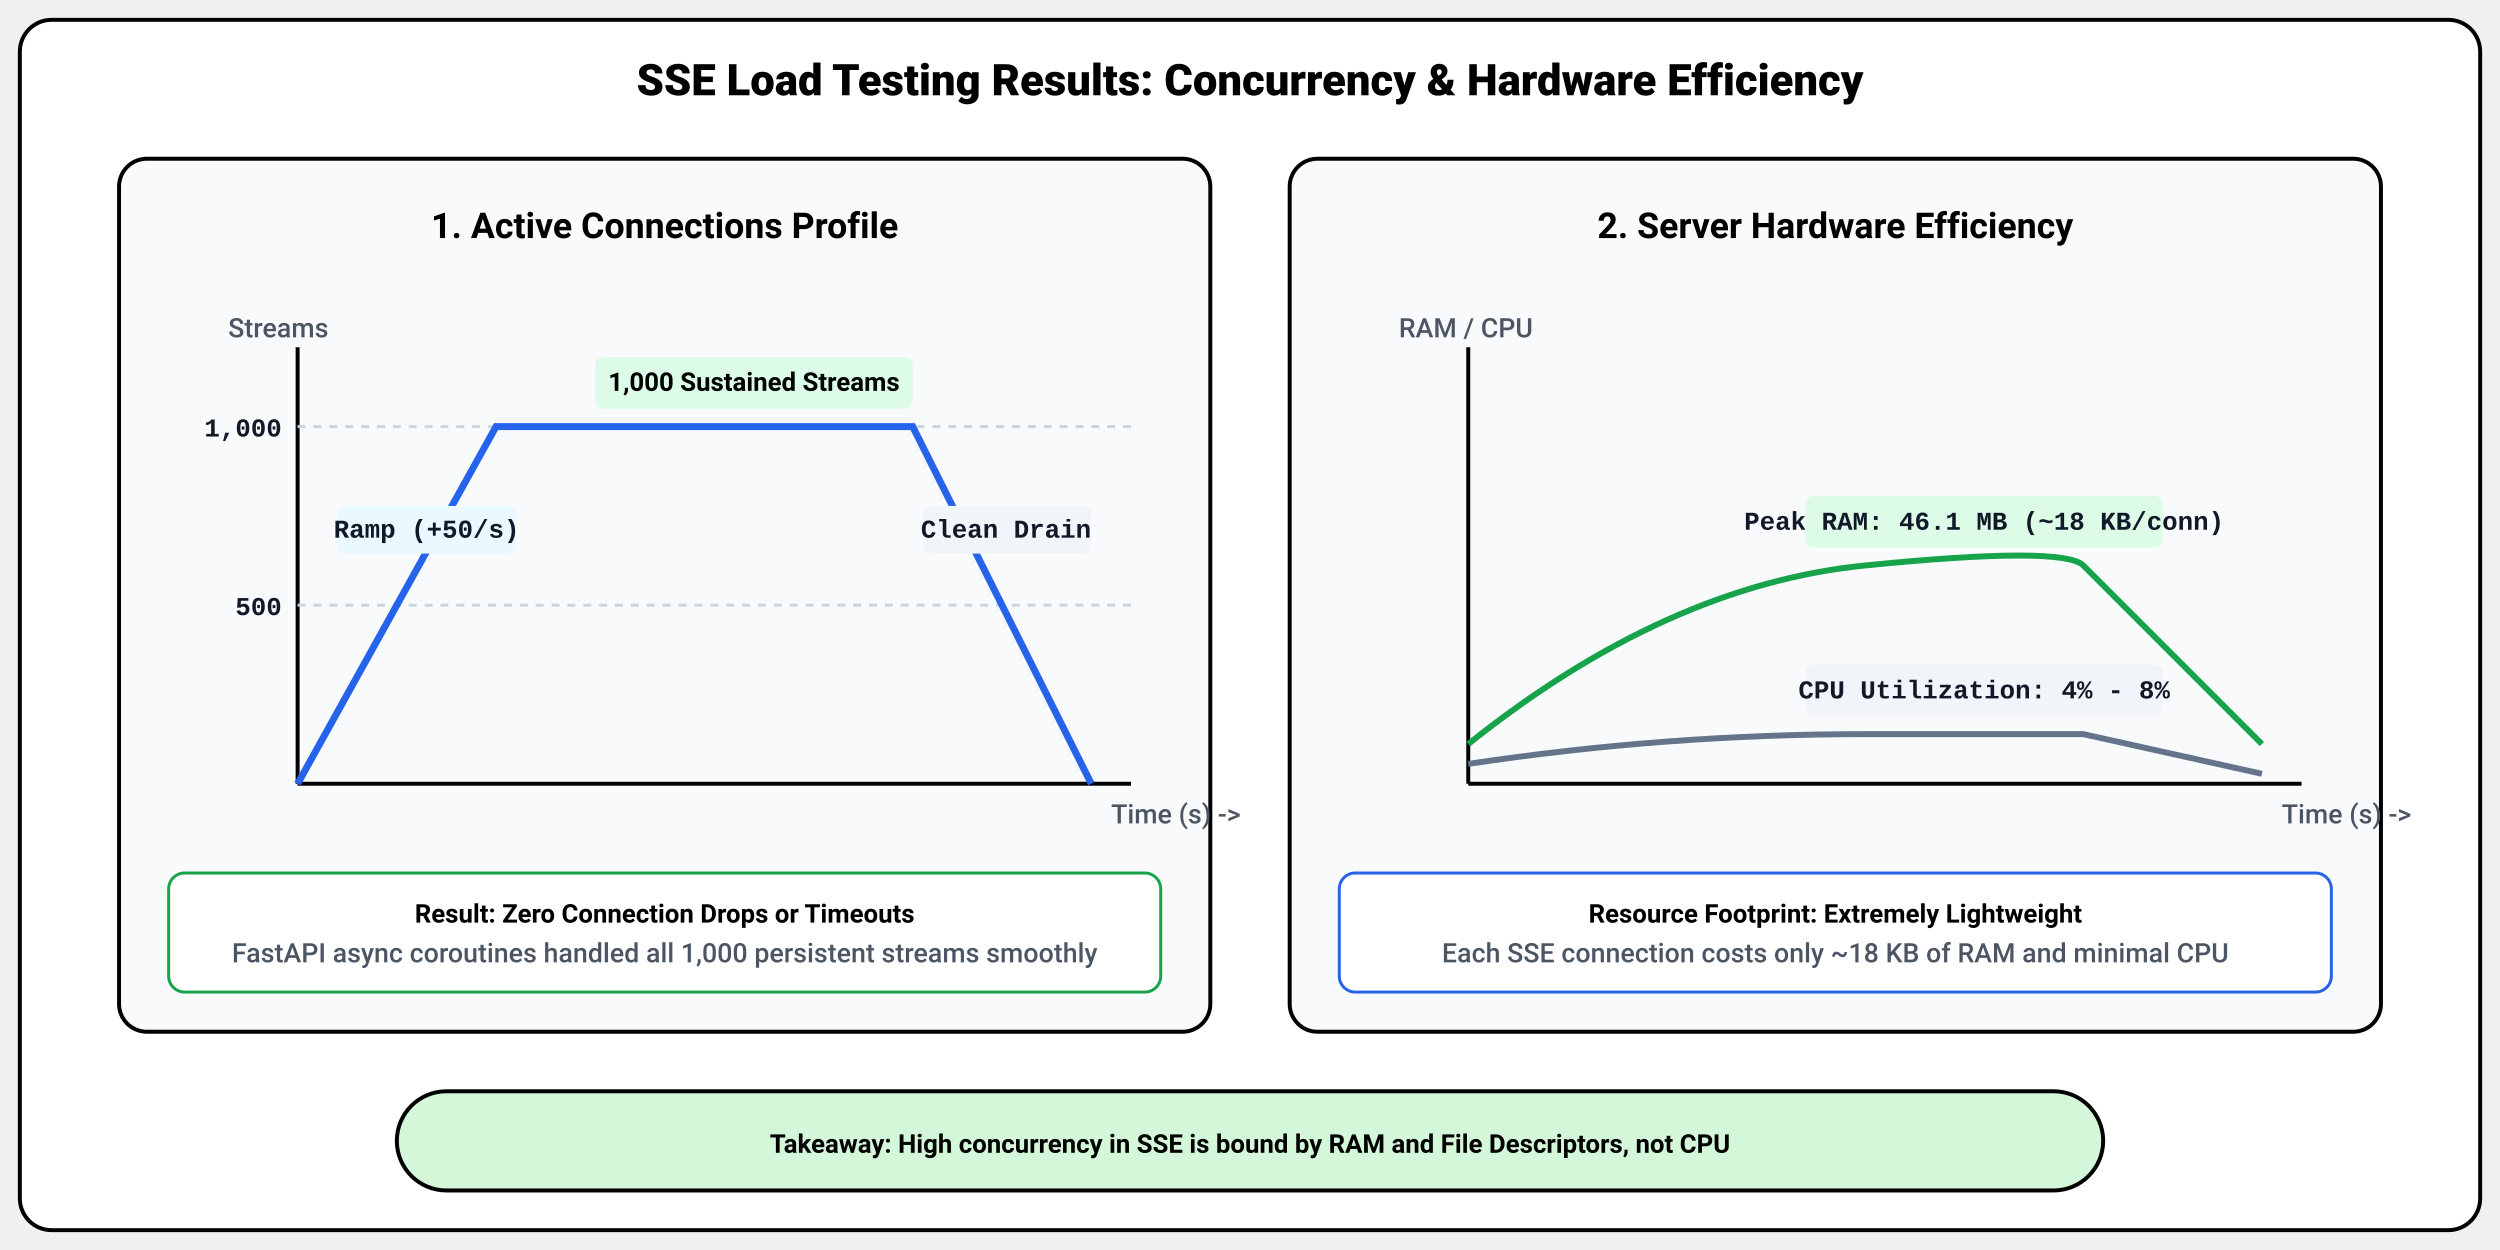
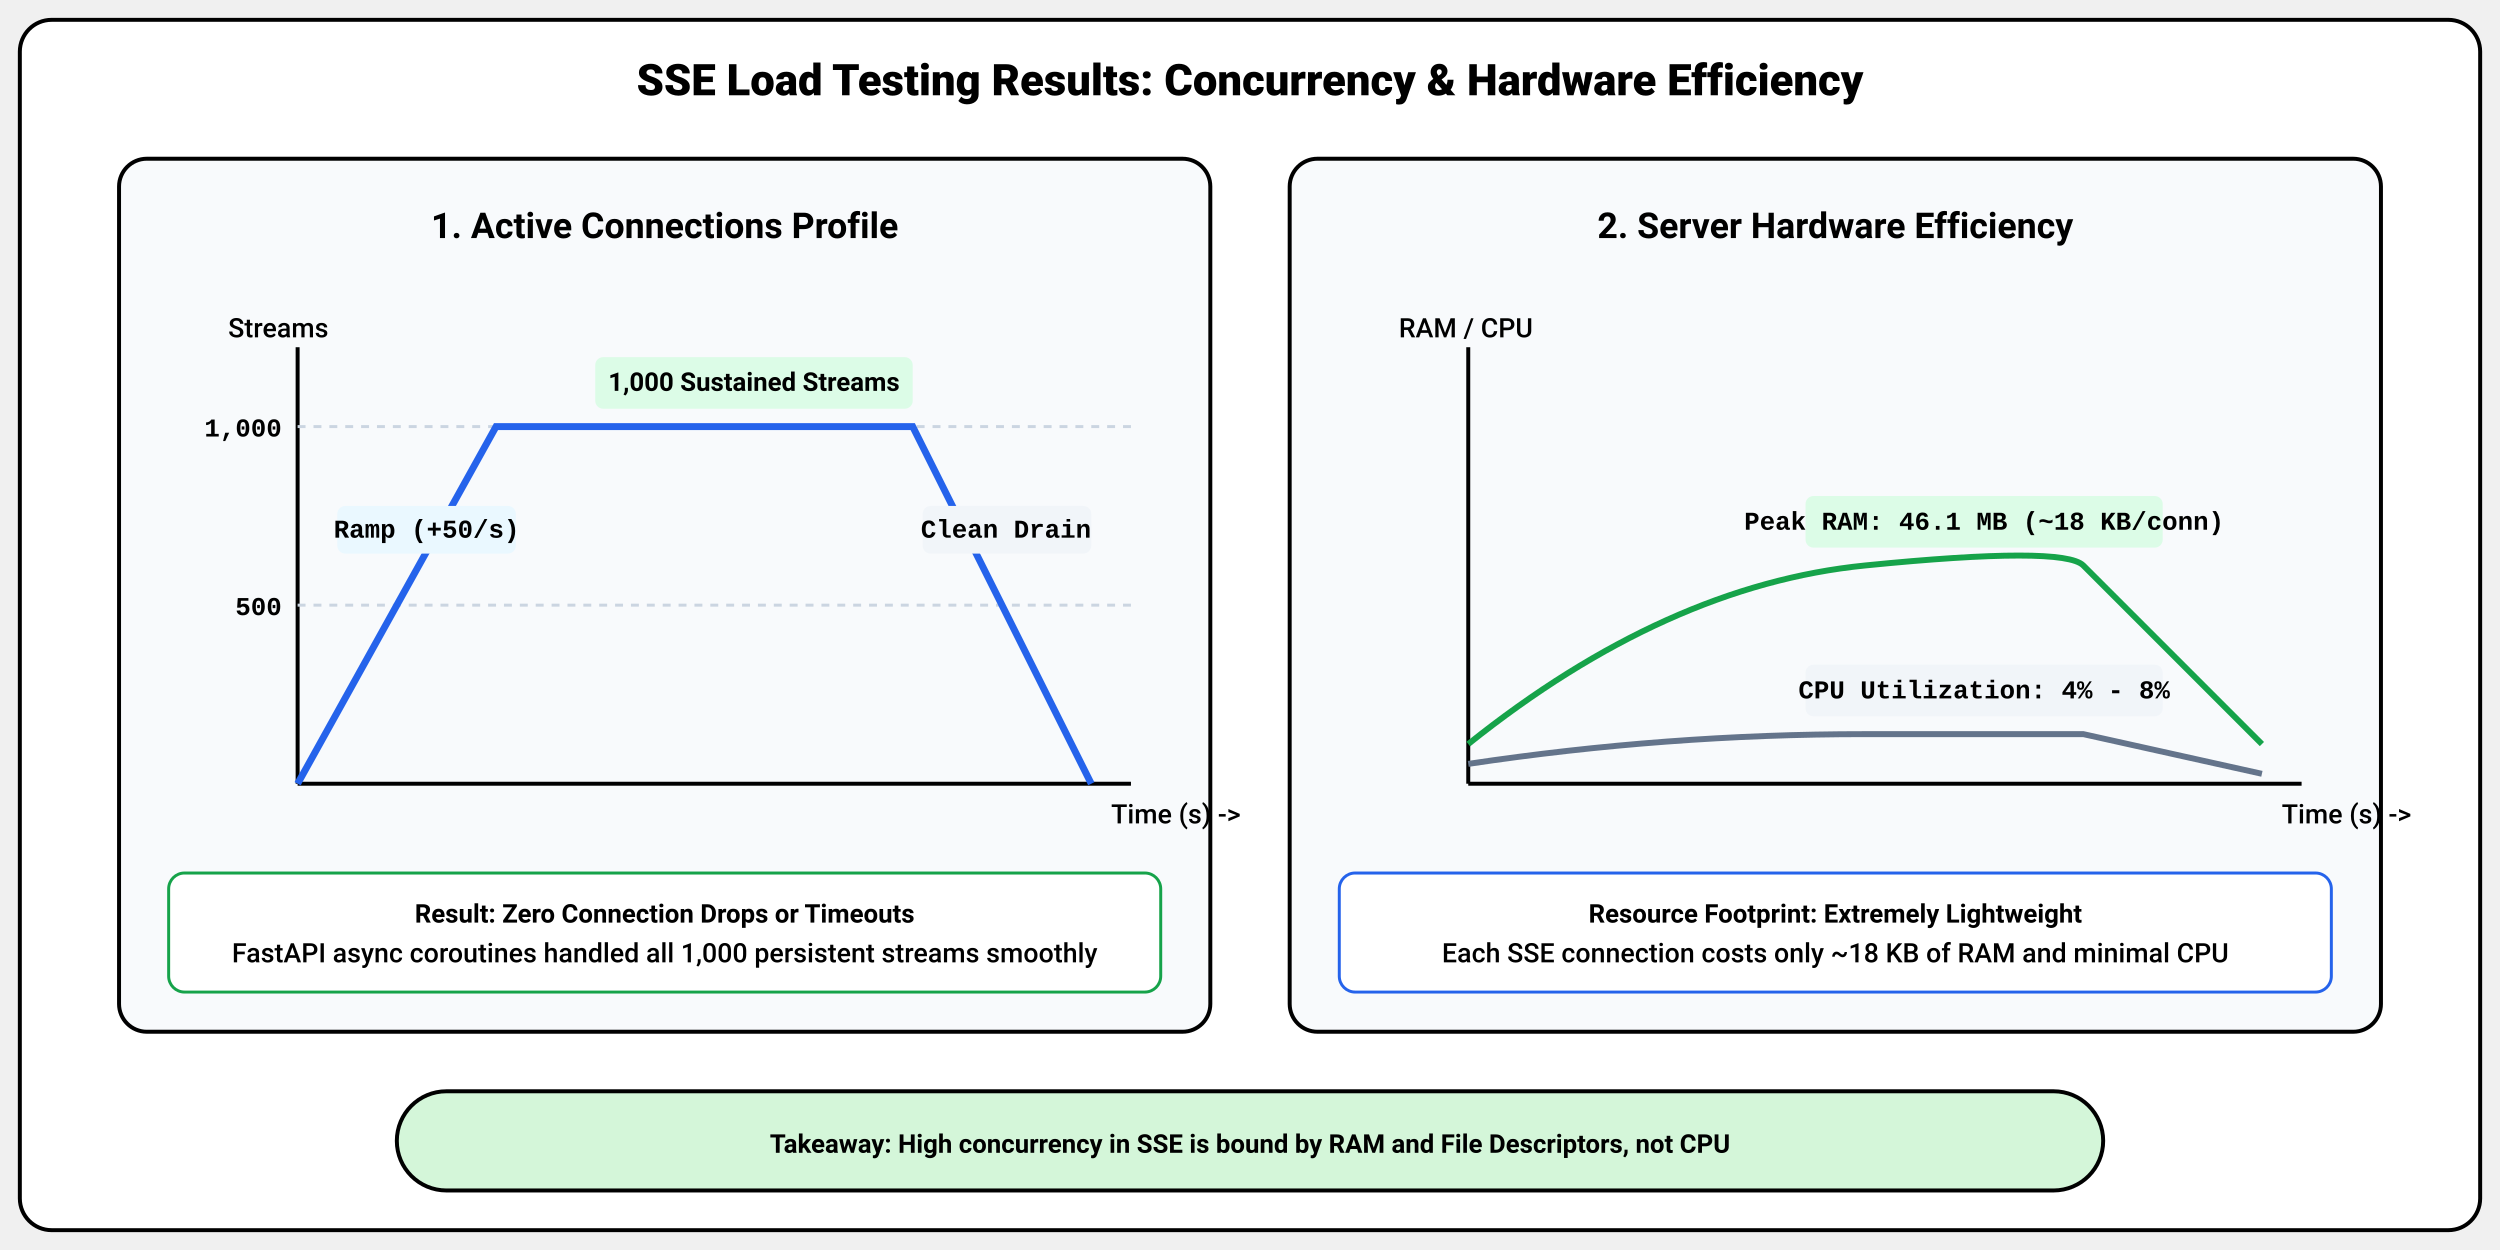
<svg xmlns="http://www.w3.org/2000/svg" viewBox="0 0 1260 630" width="100%">
  <defs>
    <style>
      .txt-title { font-family: -apple-system, BlinkMacSystemFont, "Segoe UI", Roboto, Helvetica, Arial, sans-serif; font-size: 22px; font-weight: 800; fill: #000000; }
      .txt-node-title { font-family: -apple-system, BlinkMacSystemFont, "Segoe UI", Roboto, Helvetica, Arial, sans-serif; font-size: 18px; font-weight: 700; fill: #000000; }
-       .txt-node-sub { font-family: -apple-system, BlinkMacSystemFont, "Segoe UI", Roboto, Helvetica, Arial, sans-serif; font-size: 13.5px; font-weight: 500; fill: #4b5563; }
-       .txt-node-code { font-family: "SFMono-Regular", Consolas, "Liberation Mono", Menlo, monospace; font-size: 13px; font-weight: 700; fill: #111827; }
+       .txt-node-sub { font-family: -apple-system, BlinkMacSystemFont, "Segoe UI", Roboto, Helvetica, Arial, sans-serif; font-size: 13.5px; font-weight: 500; fill: #000000; }
+       .txt-node-code { font-family: "SFMono-Regular", Consolas, "Liberation Mono", Menlo, monospace; font-size: 13px; font-weight: 700; fill: #000000; }
      .txt-badge { font-family: -apple-system, BlinkMacSystemFont, "Segoe UI", Roboto, Helvetica, Arial, sans-serif; font-size: 13px; font-weight: 700; fill: #000000; }
    </style>
  </defs>
  <rect x="10" y="10" width="1240" height="610" rx="16" fill="#ffffff" stroke="#000000" stroke-width="2" />
  <text x="630" y="48" class="txt-title" text-anchor="middle">SSE Load Testing Results: Concurrency &amp; Hardware Efficiency</text>
  <g transform="translate(60, 80)">
    <rect width="550" height="440" rx="14" fill="#f8fafc" stroke="#000000" stroke-width="2" />
    <text x="275" y="40" class="txt-node-title" text-anchor="middle">1. Active Connections Profile</text>
    <g transform="translate(40, 75)">
      <line x1="50" y1="20" x2="50" y2="240" stroke="#000000" stroke-width="2" />
      <line x1="50" y1="240" x2="470" y2="240" stroke="#000000" stroke-width="2" />
      <text x="460" y="260" class="txt-node-sub">Time (s) -&gt;</text>
      <text x="15" y="15" class="txt-node-sub">Streams</text>
      <line x1="50" y1="60" x2="470" y2="60" stroke="#cbd5e1" stroke-width="1.5" stroke-dasharray="4 4" />
      <text x="42" y="65" class="txt-node-code" font-size="11" text-anchor="end">1,000</text>
      <line x1="50" y1="150" x2="470" y2="150" stroke="#cbd5e1" stroke-width="1.5" stroke-dasharray="4 4" />
      <text x="42" y="155" class="txt-node-code" font-size="11" text-anchor="end">500</text>
      <path d="M 50 240 L 150 60 L 360 60 L 450 240" fill="none" stroke="#2563eb" stroke-width="3.5" />
      <rect x="70" y="100" width="90" height="24" rx="4" fill="#eaf8ff" />
-       <text x="115" y="116" class="txt-node-code" font-size="10" fill="#1d4ed8" text-anchor="middle">Ramp (+50/s)</text>
+       <text x="115" y="116" class="txt-node-code" font-size="10" text-anchor="middle">Ramp (+50/s)</text>
      <rect x="200" y="25" width="160" height="26" rx="4" fill="#dcfce7" />
-       <text x="280" y="42" class="txt-badge" font-size="11" fill="#166534" text-anchor="middle">1,000 Sustained Streams</text>
+       <text x="280" y="42" class="txt-badge" font-size="11" text-anchor="middle">1,000 Sustained Streams</text>
      <rect x="365" y="100" width="85" height="24" rx="4" fill="#f1f5f9" />
      <text x="407" y="116" class="txt-node-code" font-size="10" text-anchor="middle">Clean Drain</text>
    </g>
    <rect x="25" y="360" width="500" height="60" rx="8" fill="#ffffff" stroke="#16a34a" stroke-width="1.5" />
-     <text x="275" y="385" class="txt-badge" font-size="13" fill="#166534" text-anchor="middle">Result: Zero Connection Drops or Timeouts</text>
+     <text x="275" y="385" class="txt-badge" font-size="13" text-anchor="middle">Result: Zero Connection Drops or Timeouts</text>
    <text x="275" y="405" class="txt-node-sub" text-anchor="middle">FastAPI async coroutines handled all 1,000 persistent streams smoothly</text>
  </g>
  <g transform="translate(650, 80)">
    <rect width="550" height="440" rx="14" fill="#f8fafc" stroke="#000000" stroke-width="2" />
    <text x="275" y="40" class="txt-node-title" text-anchor="middle">2. Server Hardware Efficiency</text>
    <g transform="translate(40, 75)">
      <line x1="50" y1="20" x2="50" y2="240" stroke="#000000" stroke-width="2" />
      <line x1="50" y1="240" x2="470" y2="240" stroke="#000000" stroke-width="2" />
      <text x="460" y="260" class="txt-node-sub">Time (s) -&gt;</text>
      <text x="15" y="15" class="txt-node-sub">RAM / CPU</text>
      <path d="M 50 220 Q 150 140 250 130 T 360 130 L 450 220" fill="none" stroke="#16a34a" stroke-width="3" />
      <path d="M 50 230 Q 150 215 250 215 T 360 215 L 450 235" fill="none" stroke="#64748b" stroke-width="3" />
      <rect x="220" y="95" width="180" height="26" rx="4" fill="#dcfce7" />
-       <text x="310" y="112" class="txt-node-code" font-size="11" fill="#166534" text-anchor="middle">Peak RAM: 46.1 MB (~18 KB/conn)</text>
+       <text x="310" y="112" class="txt-node-code" font-size="11" text-anchor="middle">Peak RAM: 46.1 MB (~18 KB/conn)</text>
      <rect x="220" y="180" width="180" height="26" rx="4" fill="#f1f5f9" />
-       <text x="310" y="197" class="txt-node-code" font-size="11" fill="#475569" text-anchor="middle">CPU Utilization: 4% - 8%</text>
+       <text x="310" y="197" class="txt-node-code" font-size="11" text-anchor="middle">CPU Utilization: 4% - 8%</text>
    </g>
    <rect x="25" y="360" width="500" height="60" rx="8" fill="#ffffff" stroke="#2563eb" stroke-width="1.5" />
-     <text x="275" y="385" class="txt-badge" font-size="13" fill="#1d4ed8" text-anchor="middle">Resource Footprint: Extremely Lightweight</text>
+     <text x="275" y="385" class="txt-badge" font-size="13" text-anchor="middle">Resource Footprint: Extremely Lightweight</text>
    <text x="275" y="405" class="txt-node-sub" text-anchor="middle">Each SSE connection costs only ~18 KB of RAM and minimal CPU</text>
  </g>
  <g transform="translate(200, 550)">
    <rect width="860" height="50" rx="25" fill="#d4f6d9" stroke="#000000" stroke-width="2" />
    <text x="430" y="31" class="txt-badge" font-size="15" text-anchor="middle">Takeaway: High concurrency in SSE is bound by RAM and File Descriptors, not CPU</text>
  </g>
</svg>
